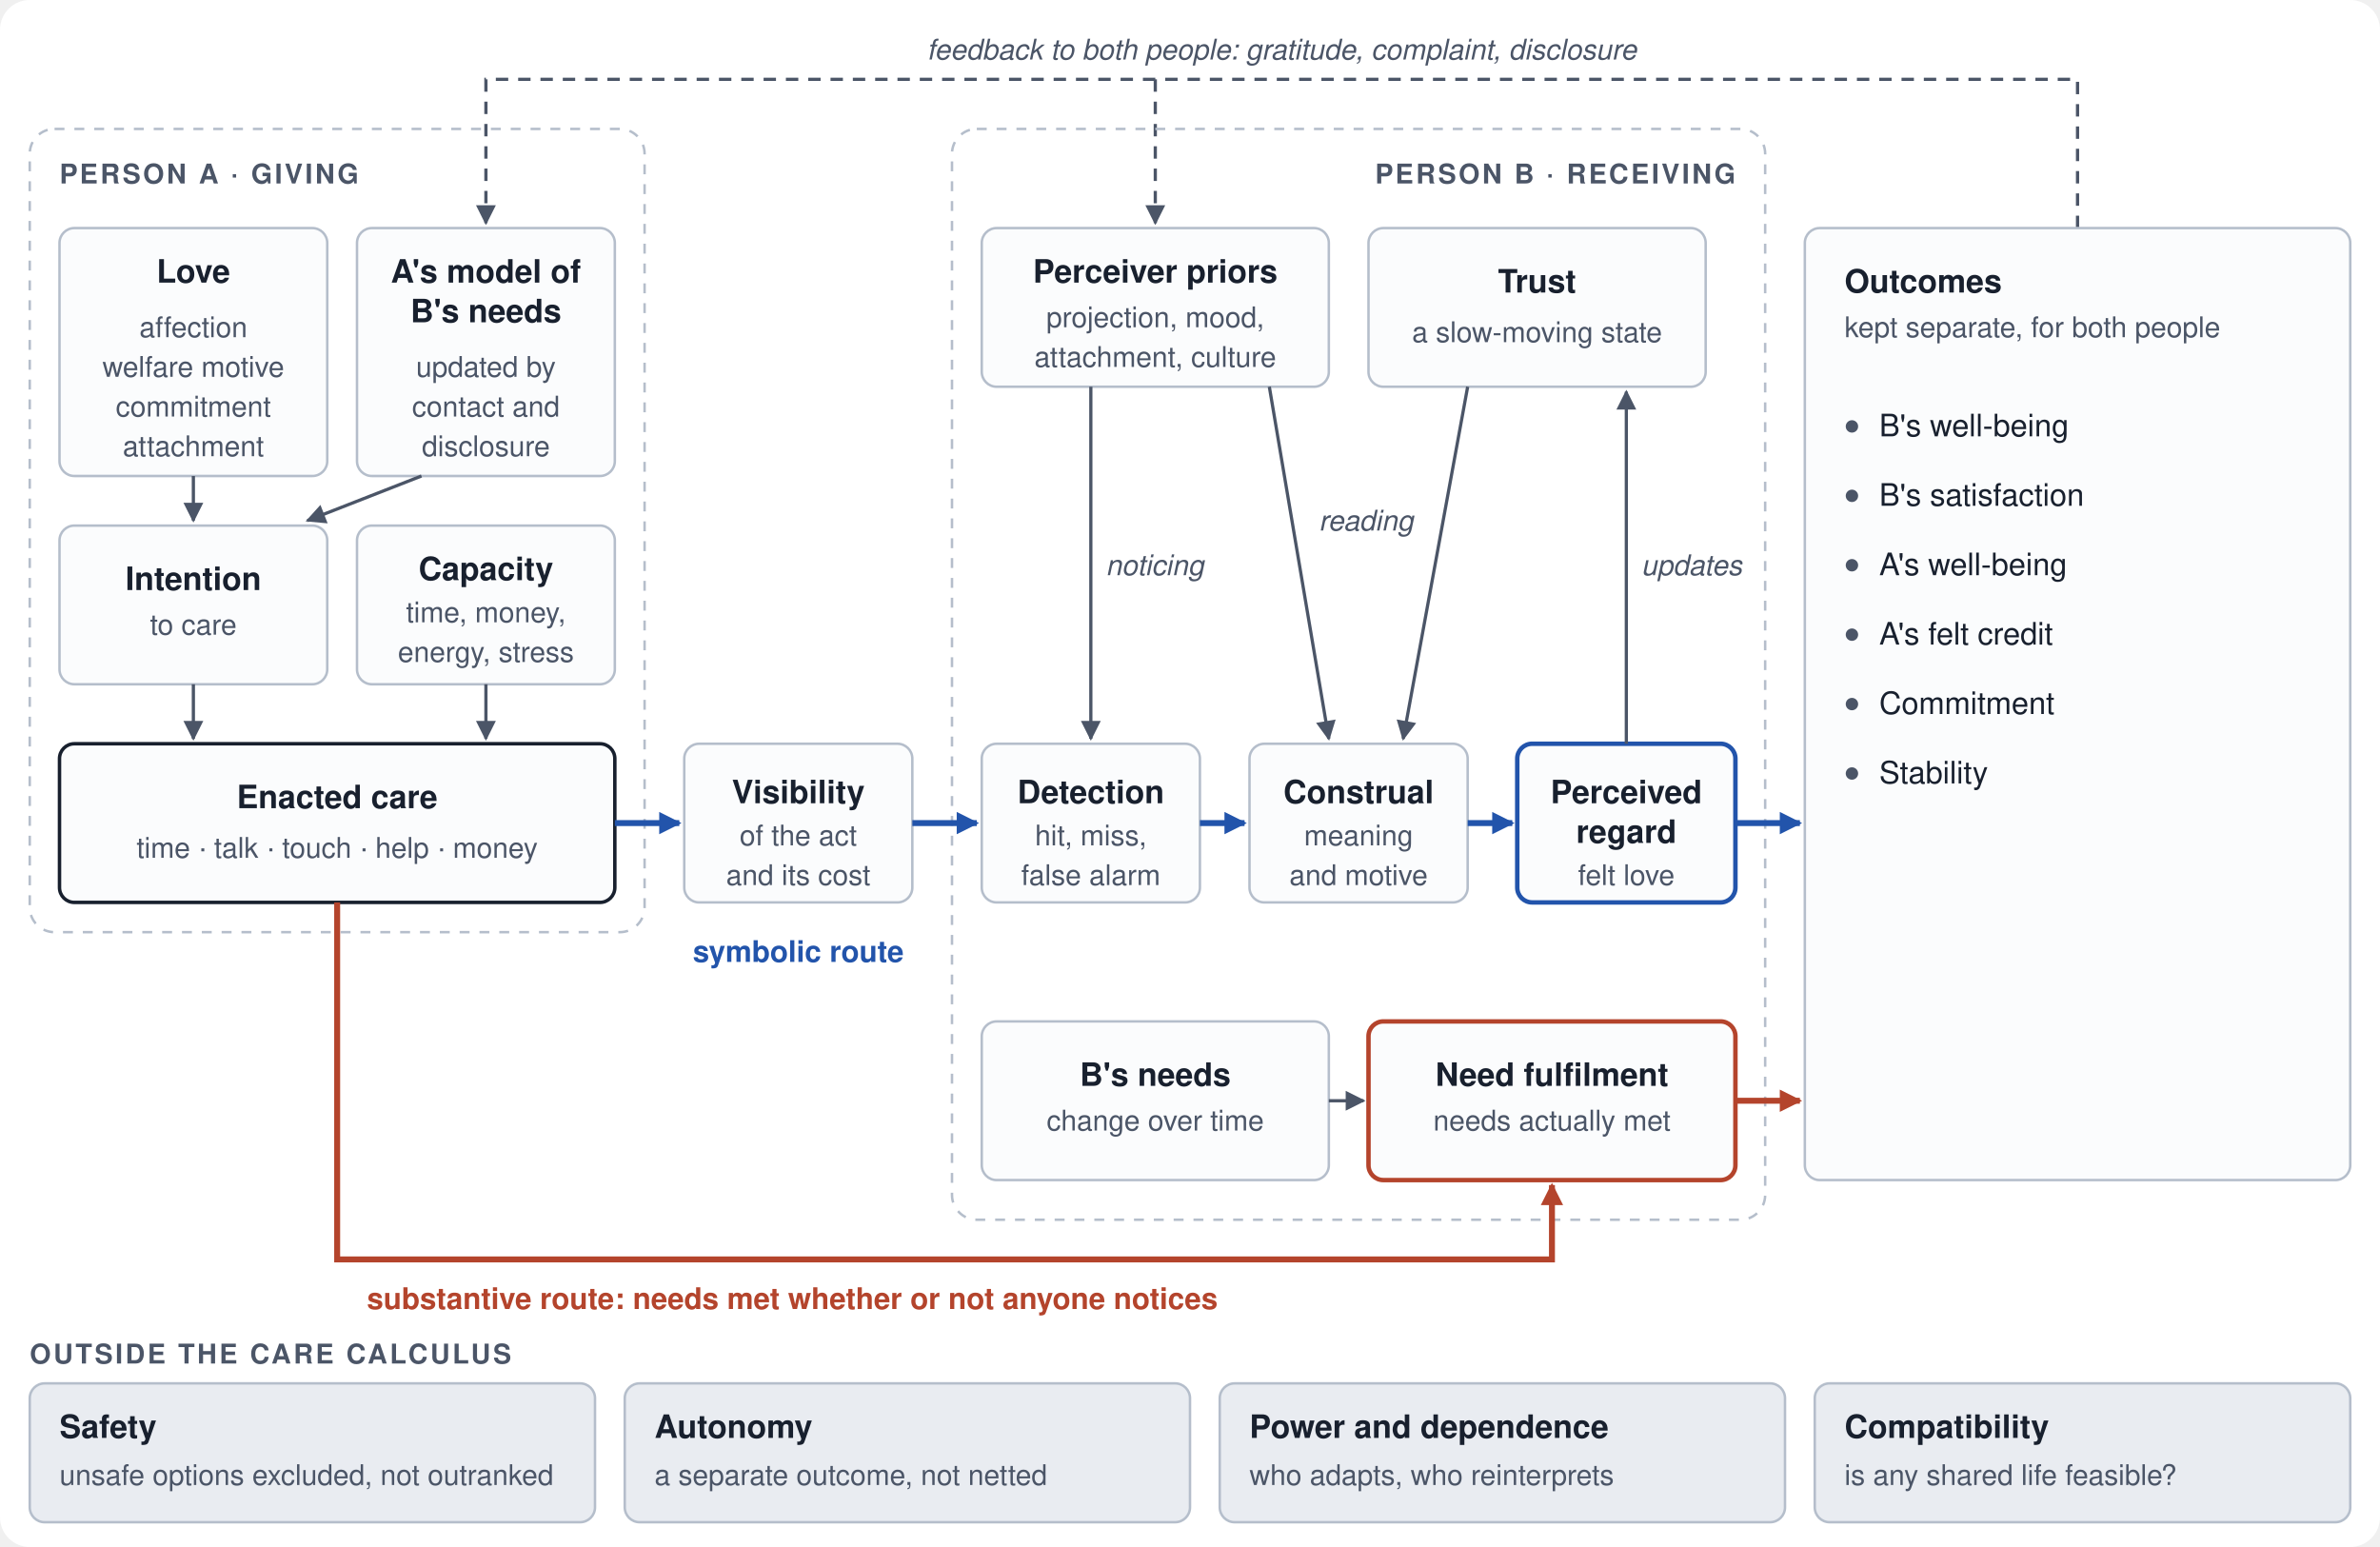
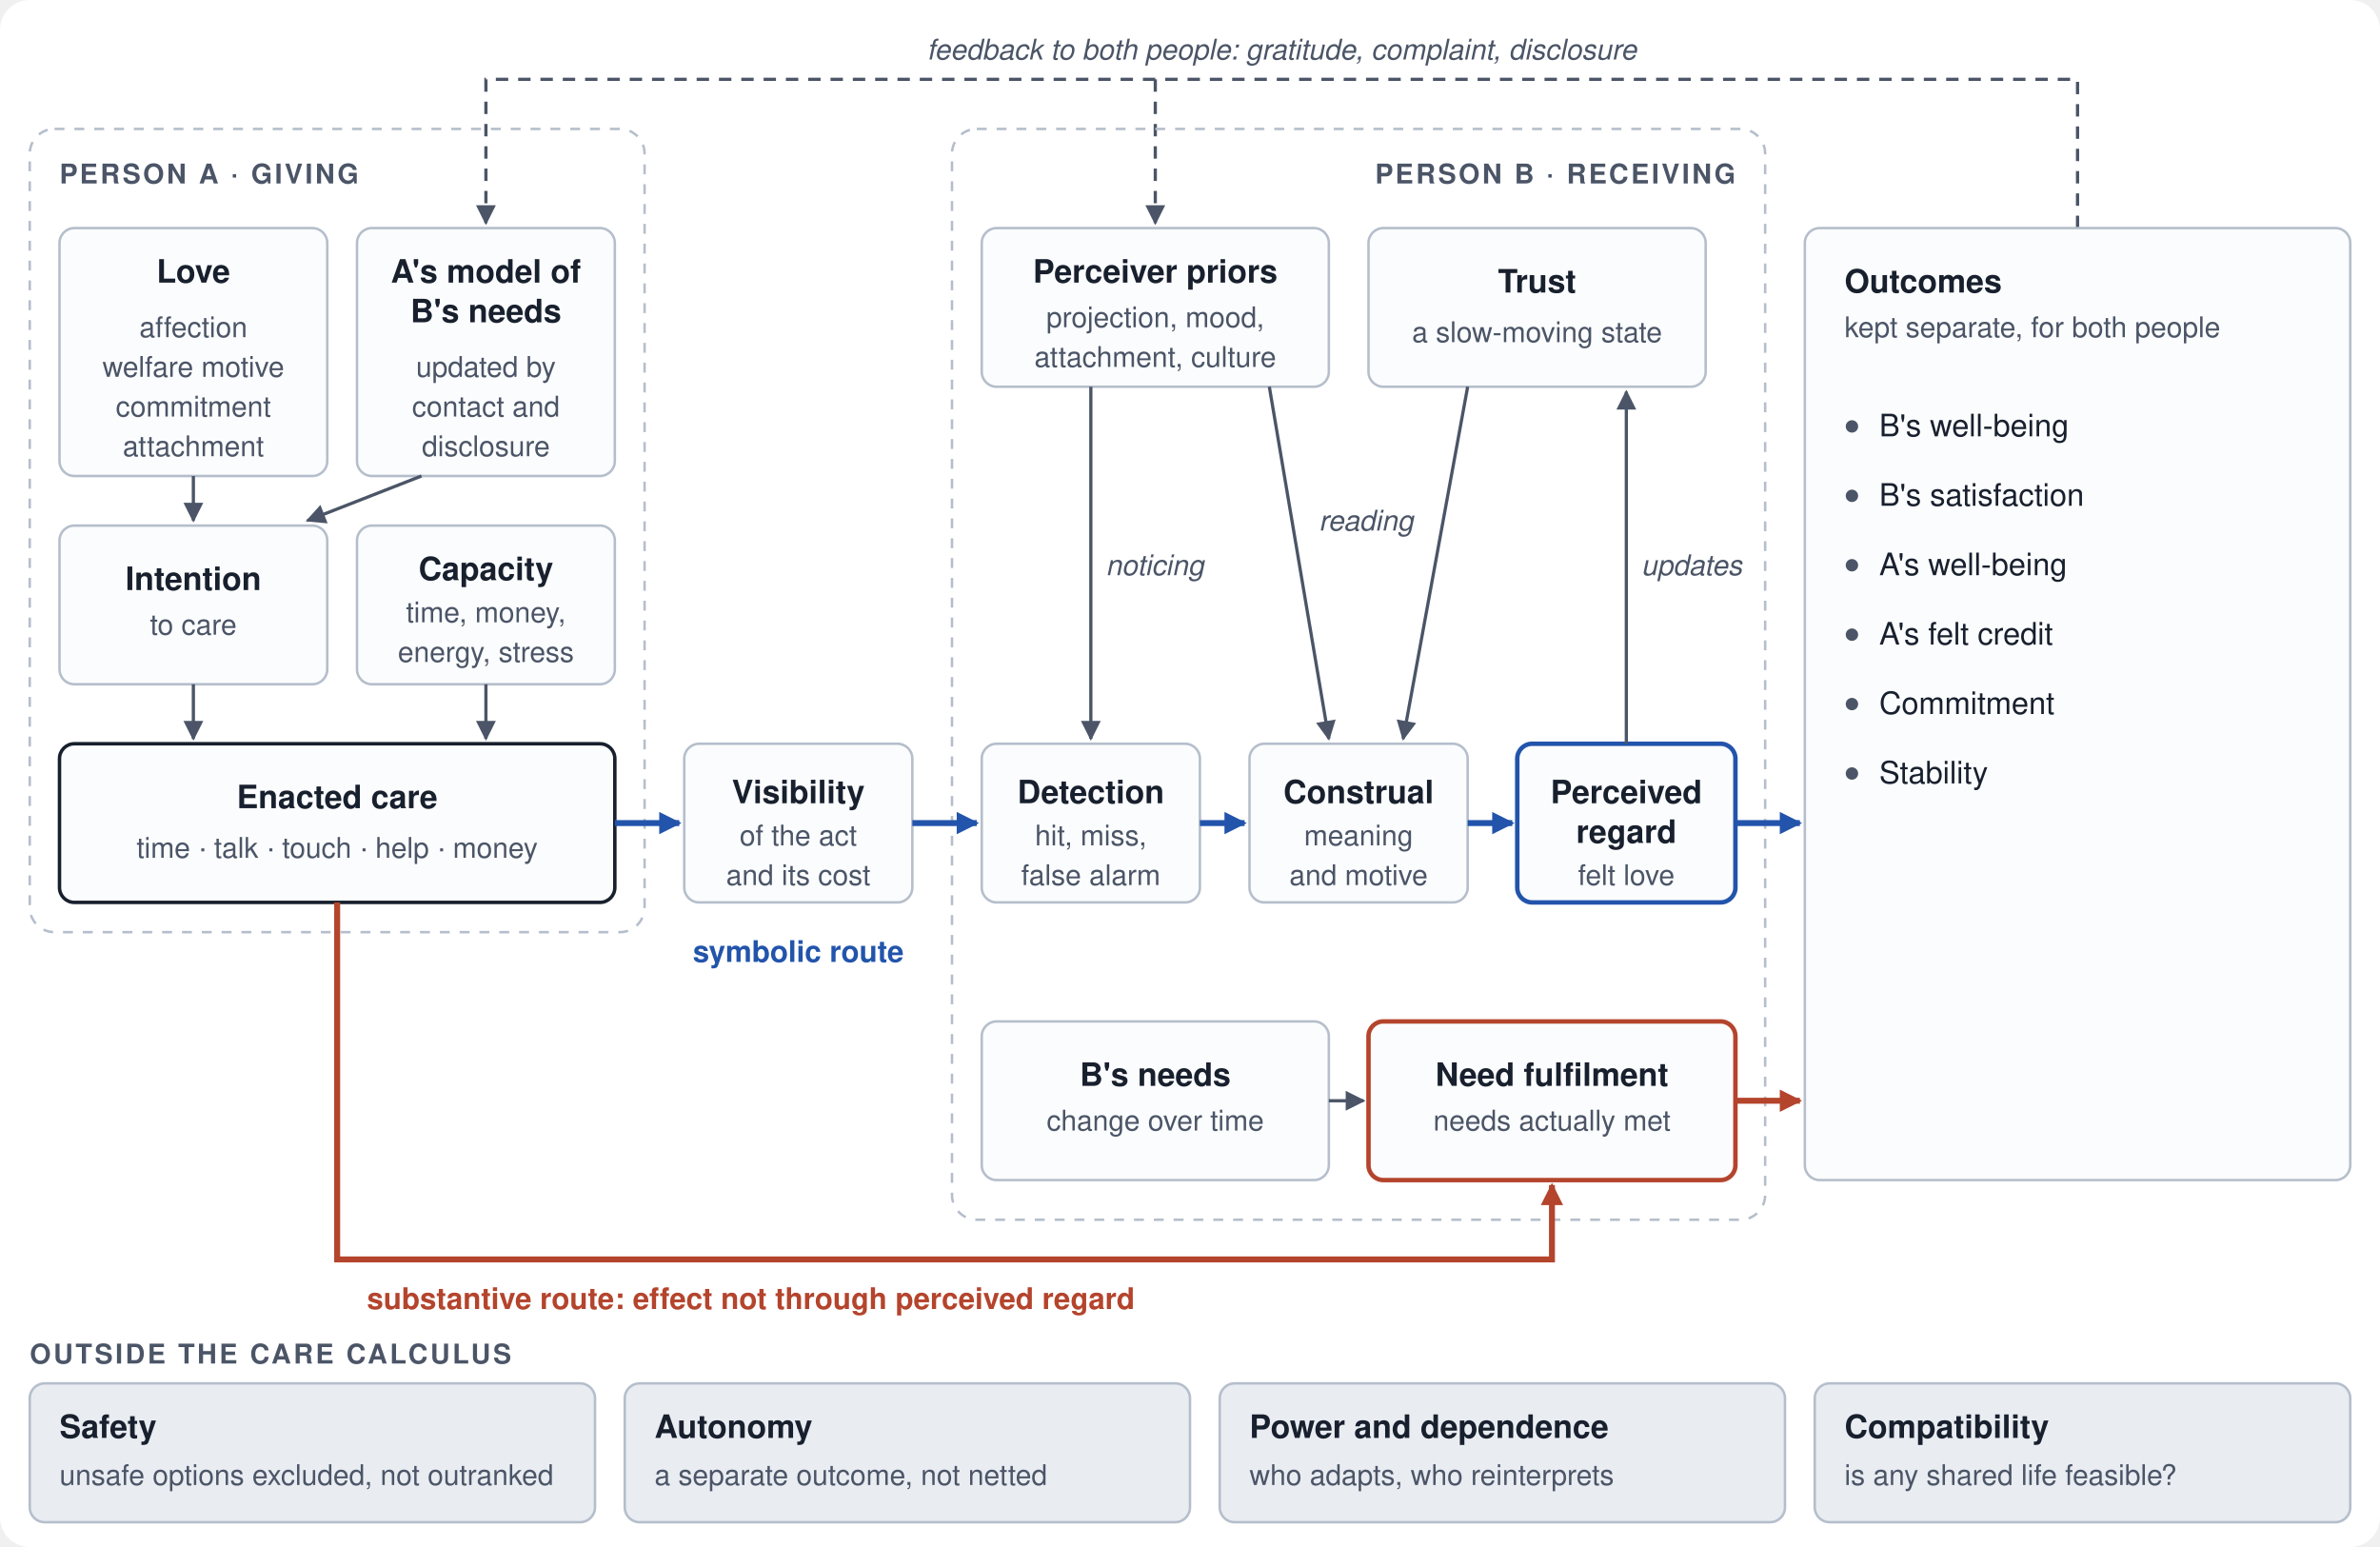
<svg xmlns="http://www.w3.org/2000/svg" width="960" height="624" viewBox="0 0 960 624" role="img" aria-labelledby="t">
  <style>
  .bg { fill: #ffffff; }
  text { fill: #18202e; font-family: -apple-system, "Segoe UI", Helvetica, Arial, sans-serif; }
  .nt { font-size: 13px; font-weight: 600; }
  .ns { font-size: 11.5px; fill: #4b5567; }
  .ns2 { font-size: 12.5px; }
  .gt { font-size: 11px; font-weight: 700; letter-spacing: .09em; fill: #4b5567; }
  .al { font-size: 11.5px; font-style: italic; fill: #4b5567; }
  .n { fill: #fbfcfd; stroke: #b5becb; stroke-width: 1; }
  .n.key { stroke: #18202e; stroke-width: 1.4; }
  .n.key-sym { stroke: #2254ab; stroke-width: 1.8; }
  .n.key-sub { stroke: #b4442c; stroke-width: 1.8; }
  .grp { fill: none; stroke: #b5becb; stroke-dasharray: 4 4; }
  .lim { fill: #e9ecf1; stroke: #b5becb; }
  .ar { stroke: #4b5567; stroke-width: 1.3; fill: none; }
  .fb { stroke: #4b5567; stroke-width: 1.3; stroke-dasharray: 5 4; fill: none; }
  .sym { stroke: #2254ab; stroke-width: 2.4; fill: none; }
  .sub { stroke: #b4442c; stroke-width: 2.4; fill: none; }
  .mk { fill: #4b5567; } .mk-sym { fill: #2254ab; } .mk-sub { fill: #b4442c; } .dot { fill: #4b5567; }
  .t-sym { fill: #2254ab; font-size: 12px; font-weight: 600; }
  .t-sub { fill: #b4442c; font-size: 12px; font-weight: 600; }
</style>
  <rect class="bg" x="0" y="0" width="960" height="624" rx="12" />
  <defs>
    <marker id="ah" viewBox="0 0 10 10" refX="9" refY="5" markerUnits="userSpaceOnUse" markerWidth="8" markerHeight="8" orient="auto-start-reverse">
      <path class="mk" d="M0 0 L10 5 L0 10 z" />
    </marker>
    <marker id="ah-sym" viewBox="0 0 10 10" refX="9" refY="5" markerUnits="userSpaceOnUse" markerWidth="9" markerHeight="9" orient="auto-start-reverse">
      <path class="mk-sym" d="M0 0 L10 5 L0 10 z" />
    </marker>
    <marker id="ah-sub" viewBox="0 0 10 10" refX="9" refY="5" markerUnits="userSpaceOnUse" markerWidth="9" markerHeight="9" orient="auto-start-reverse">
      <path class="mk-sub" d="M0 0 L10 5 L0 10 z" />
    </marker>
  </defs>
  <path class="fb" d="M838 92 V32 H196 V90" marker-end="url(#ah)" />
  <path class="fb" d="M466 32 V90" marker-end="url(#ah)" />
  <text class="al" x="517" y="24" text-anchor="middle">feedback to both people: gratitude, complaint, disclosure</text>
  <rect class="grp" x="12" y="52" width="248" height="324" rx="10" />
  <text class="gt" x="24" y="74">PERSON A · GIVING</text>
  <rect class="grp" x="384" y="52" width="328" height="440" rx="10" />
  <text class="gt" x="700" y="74" text-anchor="end">PERSON B · RECEIVING</text>
  <rect class="n" x="24" y="92" width="108" height="100" rx="6" />
  <text class="nt" x="78" y="114" text-anchor="middle">Love</text>
  <text class="ns" x="78" y="136" text-anchor="middle">affection</text>
  <text class="ns" x="78" y="152" text-anchor="middle">welfare motive</text>
  <text class="ns" x="78" y="168" text-anchor="middle">commitment</text>
  <text class="ns" x="78" y="184" text-anchor="middle">attachment</text>
  <rect class="n" x="144" y="92" width="104" height="100" rx="6" />
  <text class="nt" x="196" y="114" text-anchor="middle">A's model of</text>
  <text class="nt" x="196" y="130" text-anchor="middle">B's needs</text>
  <text class="ns" x="196" y="152" text-anchor="middle">updated by</text>
  <text class="ns" x="196" y="168" text-anchor="middle">contact and</text>
  <text class="ns" x="196" y="184" text-anchor="middle">disclosure</text>
  <rect class="n" x="24" y="212" width="108" height="64" rx="6" />
  <text class="nt" x="78" y="238" text-anchor="middle">Intention</text>
  <text class="ns" x="78" y="256" text-anchor="middle">to care</text>
  <rect class="n" x="144" y="212" width="104" height="64" rx="6" />
  <text class="nt" x="196" y="234" text-anchor="middle">Capacity</text>
  <text class="ns" x="196" y="251" text-anchor="middle">time, money,</text>
  <text class="ns" x="196" y="267" text-anchor="middle">energy, stress</text>
  <rect class="n key" x="24" y="300" width="224" height="64" rx="6" />
  <text class="nt" x="136" y="326" text-anchor="middle">Enacted care</text>
  <text class="ns" x="136" y="346" text-anchor="middle">time · talk · touch · help · money</text>
  <path class="ar" d="M78 192 V210" marker-end="url(#ah)" />
  <path class="ar" d="M170 192 L124 210" marker-end="url(#ah)" />
  <path class="ar" d="M78 276 V298" marker-end="url(#ah)" />
  <path class="ar" d="M196 276 V298" marker-end="url(#ah)" />
  <rect class="n" x="276" y="300" width="92" height="64" rx="6" />
  <text class="nt" x="322" y="324" text-anchor="middle">Visibility</text>
  <text class="ns" x="322" y="341" text-anchor="middle">of the act</text>
  <text class="ns" x="322" y="357" text-anchor="middle">and its cost</text>
  <rect class="n" x="396" y="92" width="140" height="64" rx="6" />
  <text class="nt" x="466" y="114" text-anchor="middle">Perceiver priors</text>
  <text class="ns" x="466" y="132" text-anchor="middle">projection, mood,</text>
  <text class="ns" x="466" y="148" text-anchor="middle">attachment, culture</text>
  <rect class="n" x="552" y="92" width="136" height="64" rx="6" />
  <text class="nt" x="620" y="118" text-anchor="middle">Trust</text>
  <text class="ns" x="620" y="138" text-anchor="middle">a slow-moving state</text>
  <rect class="n" x="396" y="300" width="88" height="64" rx="6" />
  <text class="nt" x="440" y="324" text-anchor="middle">Detection</text>
  <text class="ns" x="440" y="341" text-anchor="middle">hit, miss,</text>
  <text class="ns" x="440" y="357" text-anchor="middle">false alarm</text>
  <rect class="n" x="504" y="300" width="88" height="64" rx="6" />
  <text class="nt" x="548" y="324" text-anchor="middle">Construal</text>
  <text class="ns" x="548" y="341" text-anchor="middle">meaning</text>
  <text class="ns" x="548" y="357" text-anchor="middle">and motive</text>
  <rect class="n key-sym" x="612" y="300" width="88" height="64" rx="6" />
  <text class="nt" x="656" y="324" text-anchor="middle">Perceived</text>
  <text class="nt" x="656" y="340" text-anchor="middle">regard</text>
  <text class="ns" x="656" y="357" text-anchor="middle">felt love</text>
  <rect class="n" x="396" y="412" width="140" height="64" rx="6" />
  <text class="nt" x="466" y="438" text-anchor="middle">B's needs</text>
  <text class="ns" x="466" y="456" text-anchor="middle">change over time</text>
  <rect class="n key-sub" x="552" y="412" width="148" height="64" rx="6" />
  <text class="nt" x="626" y="438" text-anchor="middle">Need fulfilment</text>
  <text class="ns" x="626" y="456" text-anchor="middle">needs actually met</text>
  <path class="ar" d="M440 156 V298" marker-end="url(#ah)" />
  <text class="al" x="446" y="232">noticing</text>
  <path class="ar" d="M512 156 L536 298" marker-end="url(#ah)" />
  <path class="ar" d="M592 156 L566 298" marker-end="url(#ah)" />
  <text class="al" x="551" y="214" text-anchor="middle">reading</text>
  <path class="ar" d="M656 300 V158" marker-end="url(#ah)" />
  <text class="al" x="662" y="232">updates</text>
  <path class="ar" d="M536 444 H550" marker-end="url(#ah)" />
  <path class="sym" d="M248 332 H274" marker-end="url(#ah-sym)" />
  <path class="sym" d="M368 332 H394" marker-end="url(#ah-sym)" />
  <path class="sym" d="M484 332 H502" marker-end="url(#ah-sym)" />
  <path class="sym" d="M592 332 H610" marker-end="url(#ah-sym)" />
  <path class="sym" d="M700 332 H726" marker-end="url(#ah-sym)" />
  <text class="t-sym" x="322" y="388" text-anchor="middle">symbolic route</text>
  <path class="sub" d="M136 364 V508 H626 V478" marker-end="url(#ah-sub)" />
  <path class="sub" d="M700 444 H726" marker-end="url(#ah-sub)" />
-   <text class="t-sub" x="148" y="528">substantive route: needs met whether or not anyone notices</text>
+   <text class="t-sub" x="148" y="528">substantive route: effect not through perceived regard</text>
  <rect class="n" x="728" y="92" width="220" height="384" rx="6" />
  <text class="nt" x="744" y="118">Outcomes</text>
  <text class="ns" x="744" y="136">kept separate, for both people</text>
  <circle class="dot" cx="747" cy="172" r="2.5" />
  <text class="ns2" x="758" y="176">B's well-being</text>
  <circle class="dot" cx="747" cy="200" r="2.5" />
  <text class="ns2" x="758" y="204">B's satisfaction</text>
  <circle class="dot" cx="747" cy="228" r="2.5" />
  <text class="ns2" x="758" y="232">A's well-being</text>
  <circle class="dot" cx="747" cy="256" r="2.5" />
  <text class="ns2" x="758" y="260">A's felt credit</text>
  <circle class="dot" cx="747" cy="284" r="2.5" />
  <text class="ns2" x="758" y="288">Commitment</text>
  <circle class="dot" cx="747" cy="312" r="2.5" />
  <text class="ns2" x="758" y="316">Stability</text>
  <text class="gt" x="12" y="550">OUTSIDE THE CARE CALCULUS</text>
  <rect class="lim" x="12" y="558" width="228" height="56" rx="6" />
  <text class="nt" x="24" y="580">Safety</text>
  <text class="ns" x="24" y="599">unsafe options excluded, not outranked</text>
  <rect class="lim" x="252" y="558" width="228" height="56" rx="6" />
  <text class="nt" x="264" y="580">Autonomy</text>
  <text class="ns" x="264" y="599">a separate outcome, not netted</text>
  <rect class="lim" x="492" y="558" width="228" height="56" rx="6" />
  <text class="nt" x="504" y="580">Power and dependence</text>
  <text class="ns" x="504" y="599">who adapts, who reinterprets</text>
  <rect class="lim" x="732" y="558" width="216" height="56" rx="6" />
  <text class="nt" x="744" y="580">Compatibility</text>
  <text class="ns" x="744" y="599">is any shared life feasible?</text>
</svg>
